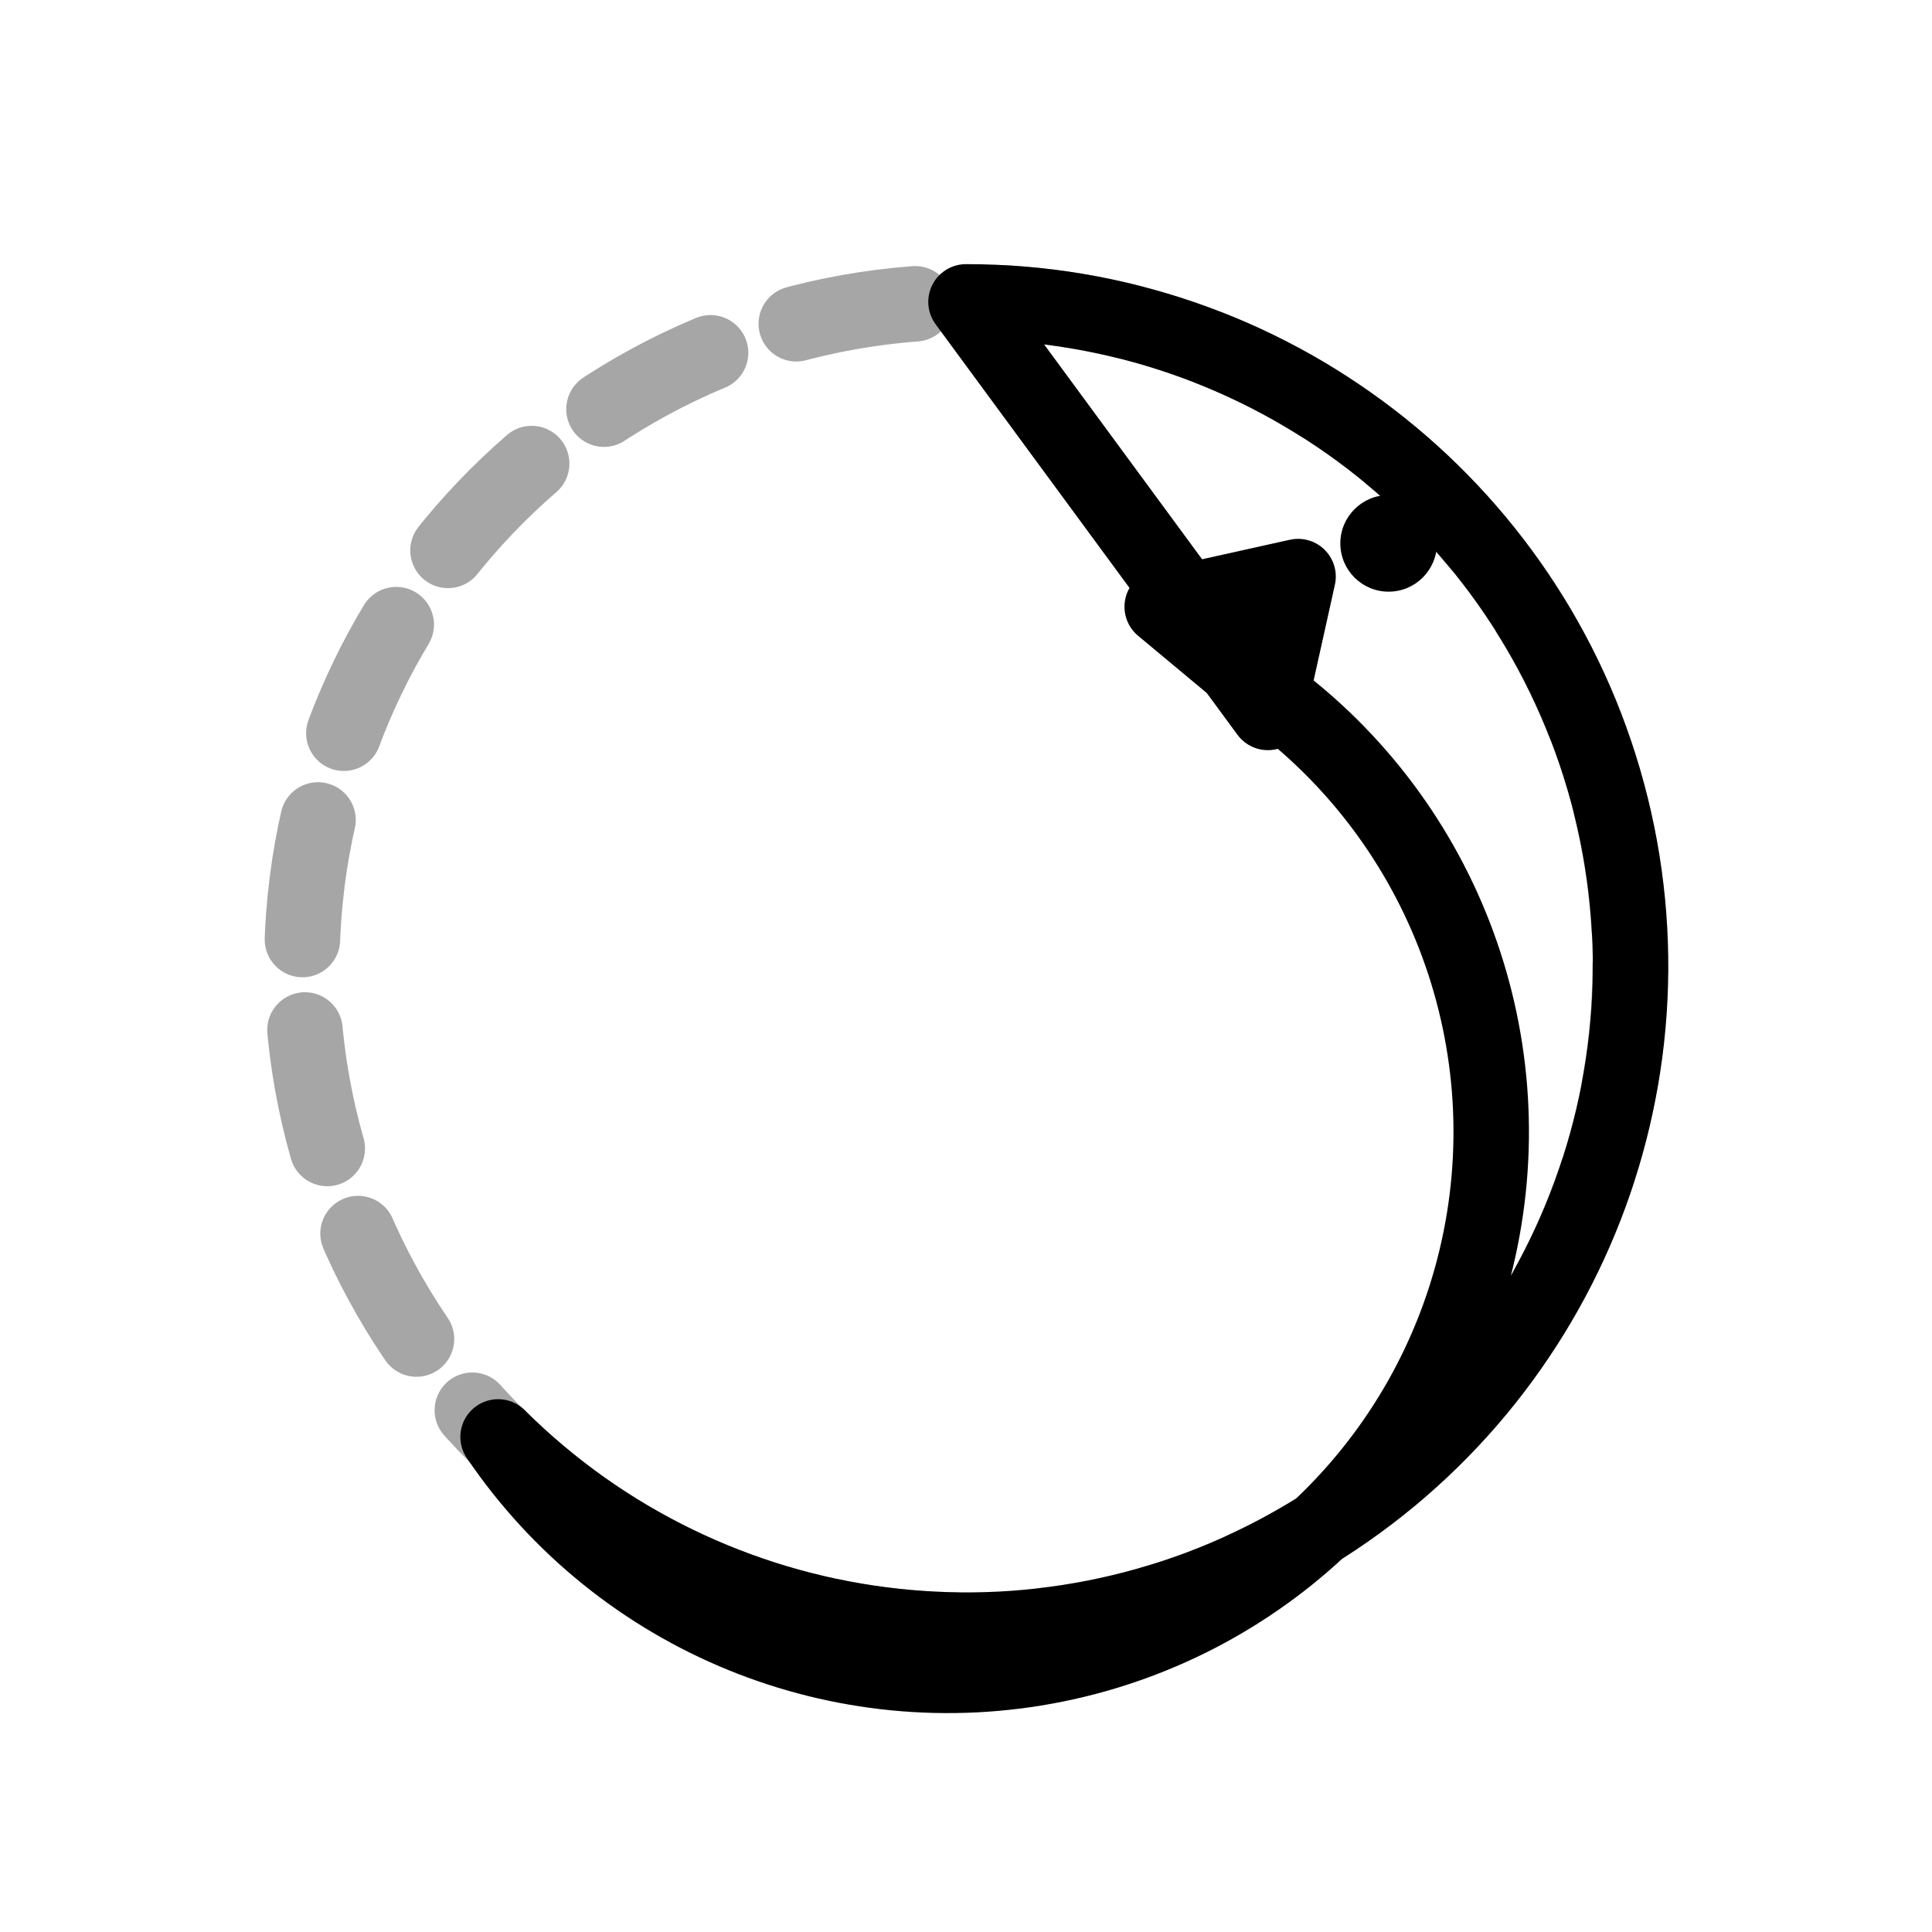
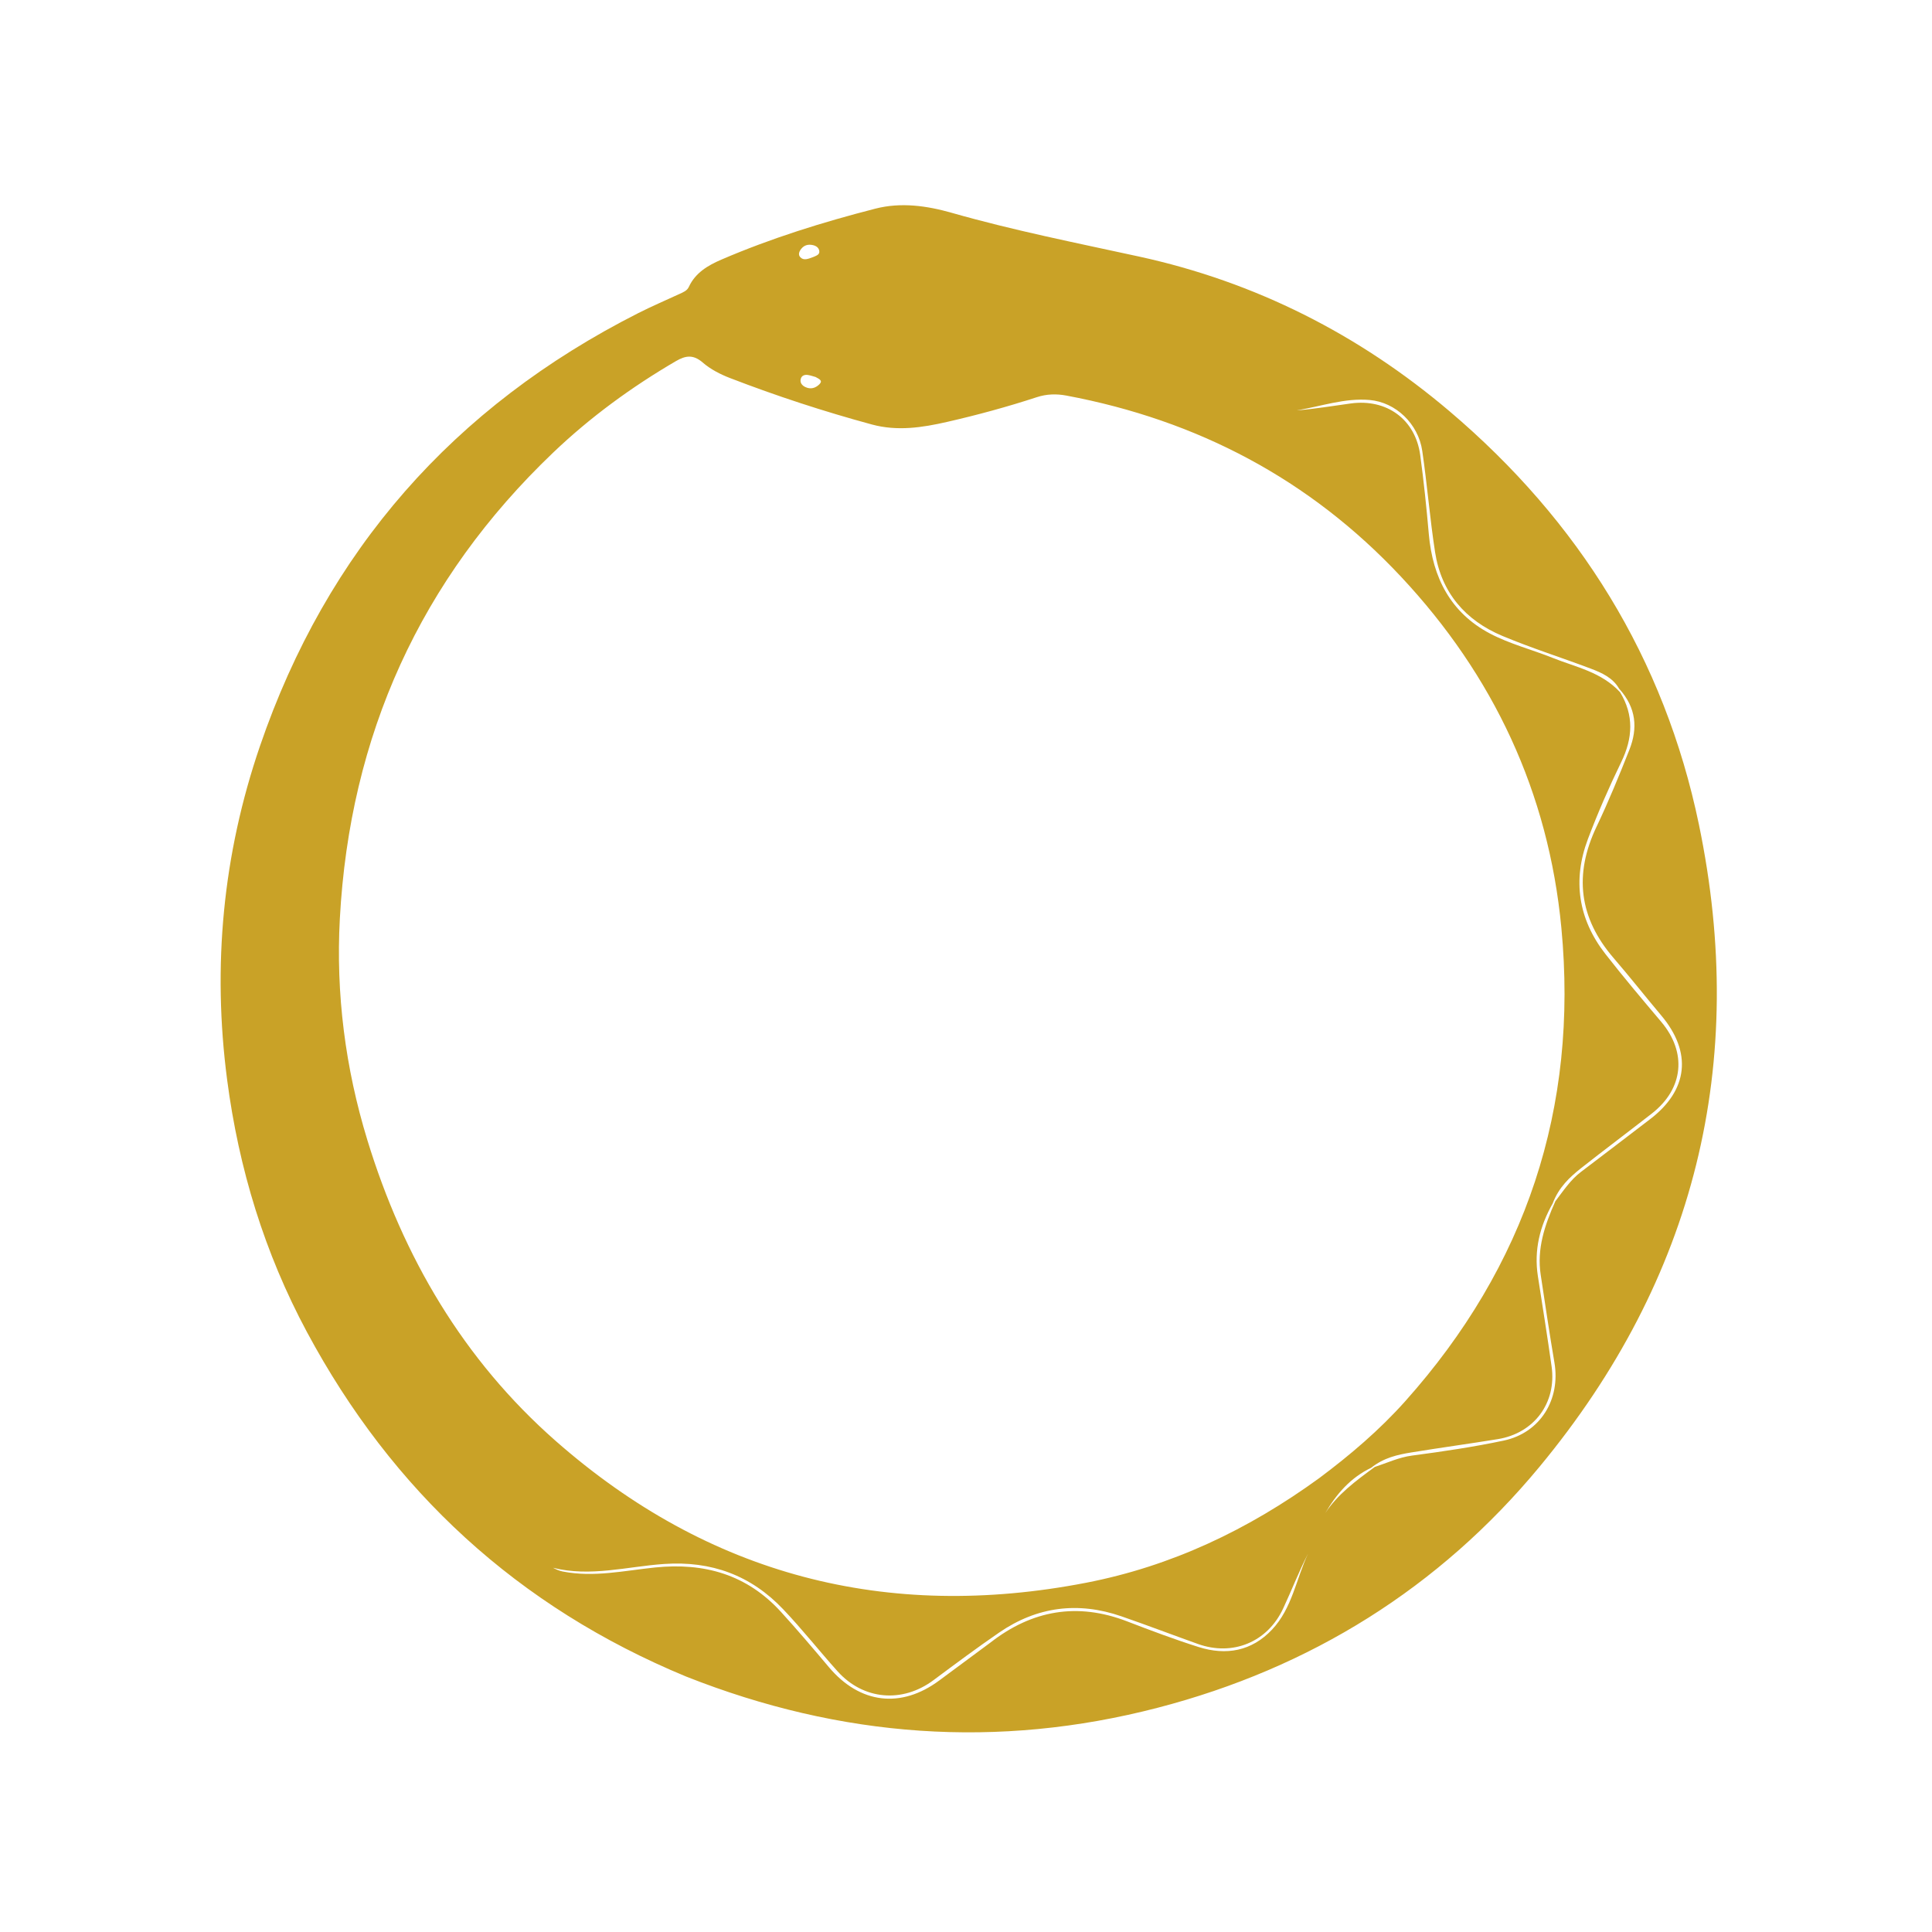
- <svg xmlns="http://www.w3.org/2000/svg" viewBox="0 0 64 64" fill="none" stroke="currentColor" stroke-width="2.5" stroke-linecap="round" stroke-linejoin="round">
-   <circle cx="32" cy="32" r="22" stroke-dasharray="4 3" opacity="0.35" />
-   <path d="M32 10            a22 22 0 1 1 -15.5 37.6            a18 18 0 1 0 25-25            l-3 -2.5            l4.5 -1            l-1 4.5 z" />
-   <circle cx="46" cy="18" r="1.6" fill="currentColor" stroke="none" />
+ <svg xmlns="http://www.w3.org/2000/svg" version="1.1" id="Layer_1" x="0px" y="0px" width="100%" viewBox="0 0 736 736" enable-background="new 0 0 736 736" xml:space="preserve">
+   <path fill="#c9a227" opacity="1" stroke="none" d=" M261.414,638.7   C197.262,612.161 149.468,568.073 116.925,507.433   C100.792,477.371 90.952,445.201 86.522,411.315   C80.853,367.957 84.901,325.519 99.016,284.272   C124.508,209.776 172.848,154.911 243.061,119.325   C248.255,116.693 253.622,114.4 258.91,111.954   C260.276,111.323 261.742,110.764 262.416,109.297   C264.905,103.885 269.768,101.069 274.773,98.916   C293.761,90.746 313.468,84.623 333.466,79.487   C343.247,76.976 353.101,78.376 362.581,81.079   C386.113,87.788 410.065,92.535 433.945,97.741   C478.193,107.388 517.645,127.359 552.179,156.65   C601.461,198.449 634.065,250.789 647.211,314.121   C666.088,405.06 645.75,487.161 586.549,558.688   C548.295,604.907 499.22,635.454 441.042,650.569   C380.093,666.405 320.265,661.992 261.414,638.7  M523.721,558.84   C528.432,557.303 532.871,555.171 537.953,554.501   C549.638,552.961 561.333,551.232 572.857,548.791   C586.762,545.846 594.563,533.149 592.162,519.068   C590.263,507.932 588.624,496.751 586.925,485.582   C585.438,475.813 588.399,466.835 592.528,457.598   C595.563,453.659 598.263,449.457 602.337,446.39   C611.106,439.788 619.782,433.062 628.521,426.42   C643.14,415.31 644.698,400.9 632.852,386.833   C626.746,379.582 620.883,372.125 614.695,364.947   C601.526,349.667 599.535,333.15 608.196,314.963   C612.768,305.364 616.815,295.499 620.725,285.608   C623.935,277.488 623.414,269.682 616.805,262.351   C614.383,258.166 610.219,256.31 606.036,254.726   C594.839,250.487 583.383,246.889 572.354,242.264   C558.234,236.343 549.085,225.755 546.699,210.356   C544.715,197.55 543.696,184.597 541.815,171.772   C540.291,161.382 531.69,153.26 521.811,152.382   C512.252,151.534 503.232,154.827 493.978,156.337   C500.906,155.8 507.744,154.62 514.615,153.694   C528.324,151.847 539.172,159.788 541.025,173.294   C542.401,183.329 543.429,193.42 544.314,203.512   C545.763,220.034 552.624,233.411 567.52,241.301   C575.099,245.315 583.65,247.464 591.669,250.687   C600.392,254.193 609.994,255.945 617.177,263.708   C622.51,272.493 622.042,281.184 617.612,290.311   C612.964,299.887 608.676,309.678 604.918,319.635   C598.999,335.316 601.235,350.138 611.568,363.402   C618.421,372.2 625.633,380.722 632.831,389.245   C642.692,400.921 641.402,414.71 629.3,424.177   C620.386,431.15 611.315,437.922 602.425,444.925   C597.963,448.44 593.805,452.313 591.5,458.459   C586.611,467.084 584.316,476.228 585.859,486.172   C587.639,497.647 589.484,509.113 591.094,520.612   C593.029,534.431 584.43,545.991 570.593,548.24   C559.622,550.024 548.603,551.518 537.634,553.313   C532.399,554.169 527.182,555.305 522.33,559.168   C514.484,562.926 509.103,569.137 504.836,576.461   C509.555,569.268 516.371,564.226 523.721,558.84  M502.591,563.074   C514.362,554.279 525.535,544.762 535.322,533.805   C581.294,482.342 601.339,422.149 594.804,353.445   C589.9,301.895 568.953,257.316 533.668,219.642   C498.948,182.573 456.111,160.059 406.273,150.702   C402.446,149.983 398.729,150.08 394.953,151.316   C383.718,154.994 372.313,158.094 360.789,160.728   C351.323,162.892 341.838,164.34 332.159,161.714   C313.838,156.743 295.817,150.853 278.114,144.025   C274.428,142.603 270.692,140.697 267.742,138.136   C264.132,135.001 261.224,135.391 257.489,137.572   C240.581,147.443 224.837,158.945 210.712,172.431   C160.077,220.776 133.228,280.239 129.462,349.991   C127.916,378.619 131.547,406.883 139.942,434.304   C153.578,478.846 176.49,517.972 211.658,548.898   C269.945,600.154 337.755,617.688 413.763,602.953   C446.111,596.682 475.374,582.863 502.591,563.074  M377.291,625.754   C393.145,613.389 410.404,610.357 429.362,617.658   C438.367,621.126 447.416,624.531 456.612,627.438   C467.11,630.756 476.878,629.009 484.615,620.773   C492.247,612.648 493.776,601.518 498.303,591.855   C494.828,598.661 492.064,605.791 488.845,612.709   C482.85,625.59 469.631,631.021 456.34,626.272   C446.622,622.8 436.977,619.118 427.225,615.746   C410.707,610.035 395.063,612.019 380.644,621.92   C372.134,627.763 363.851,633.942 355.564,640.101   C343.757,648.876 328.931,647.642 319.11,636.725   C312.093,628.925 305.586,620.65 298.357,613.057   C286.072,600.151 271.082,594.564 252.985,595.802   C238.944,596.762 224.92,600.838 210.664,597.249   C211.861,597.872 213.069,598.409 214.334,598.66   C226.184,601.005 237.888,598.325 249.557,597.133   C268.386,595.208 284.545,599.855 297.459,613.997   C303.747,620.883 309.778,628.008 315.794,635.137   C327.569,649.089 343.249,650.997 357.847,640.155   C364.131,635.488 370.434,630.847 377.291,625.754  M310.017,97.835   C311.043,97.356 312.358,96.995 312.099,95.53   C311.883,94.31 310.859,93.638 309.665,93.374   C307.937,92.991 306.405,93.345 305.249,94.775   C304.474,95.733 303.978,96.97 304.821,97.918   C306.132,99.392 307.819,98.658 310.017,97.835  M310.696,143.616   C309.752,143.358 308.82,143.024 307.859,142.862   C306.634,142.656 305.454,142.984 305.072,144.259   C304.631,145.727 305.505,146.826 306.756,147.429   C308.747,148.388 310.61,147.92 312.141,146.396   C313.498,145.044 312.277,144.469 310.696,143.616  z" />
</svg>
